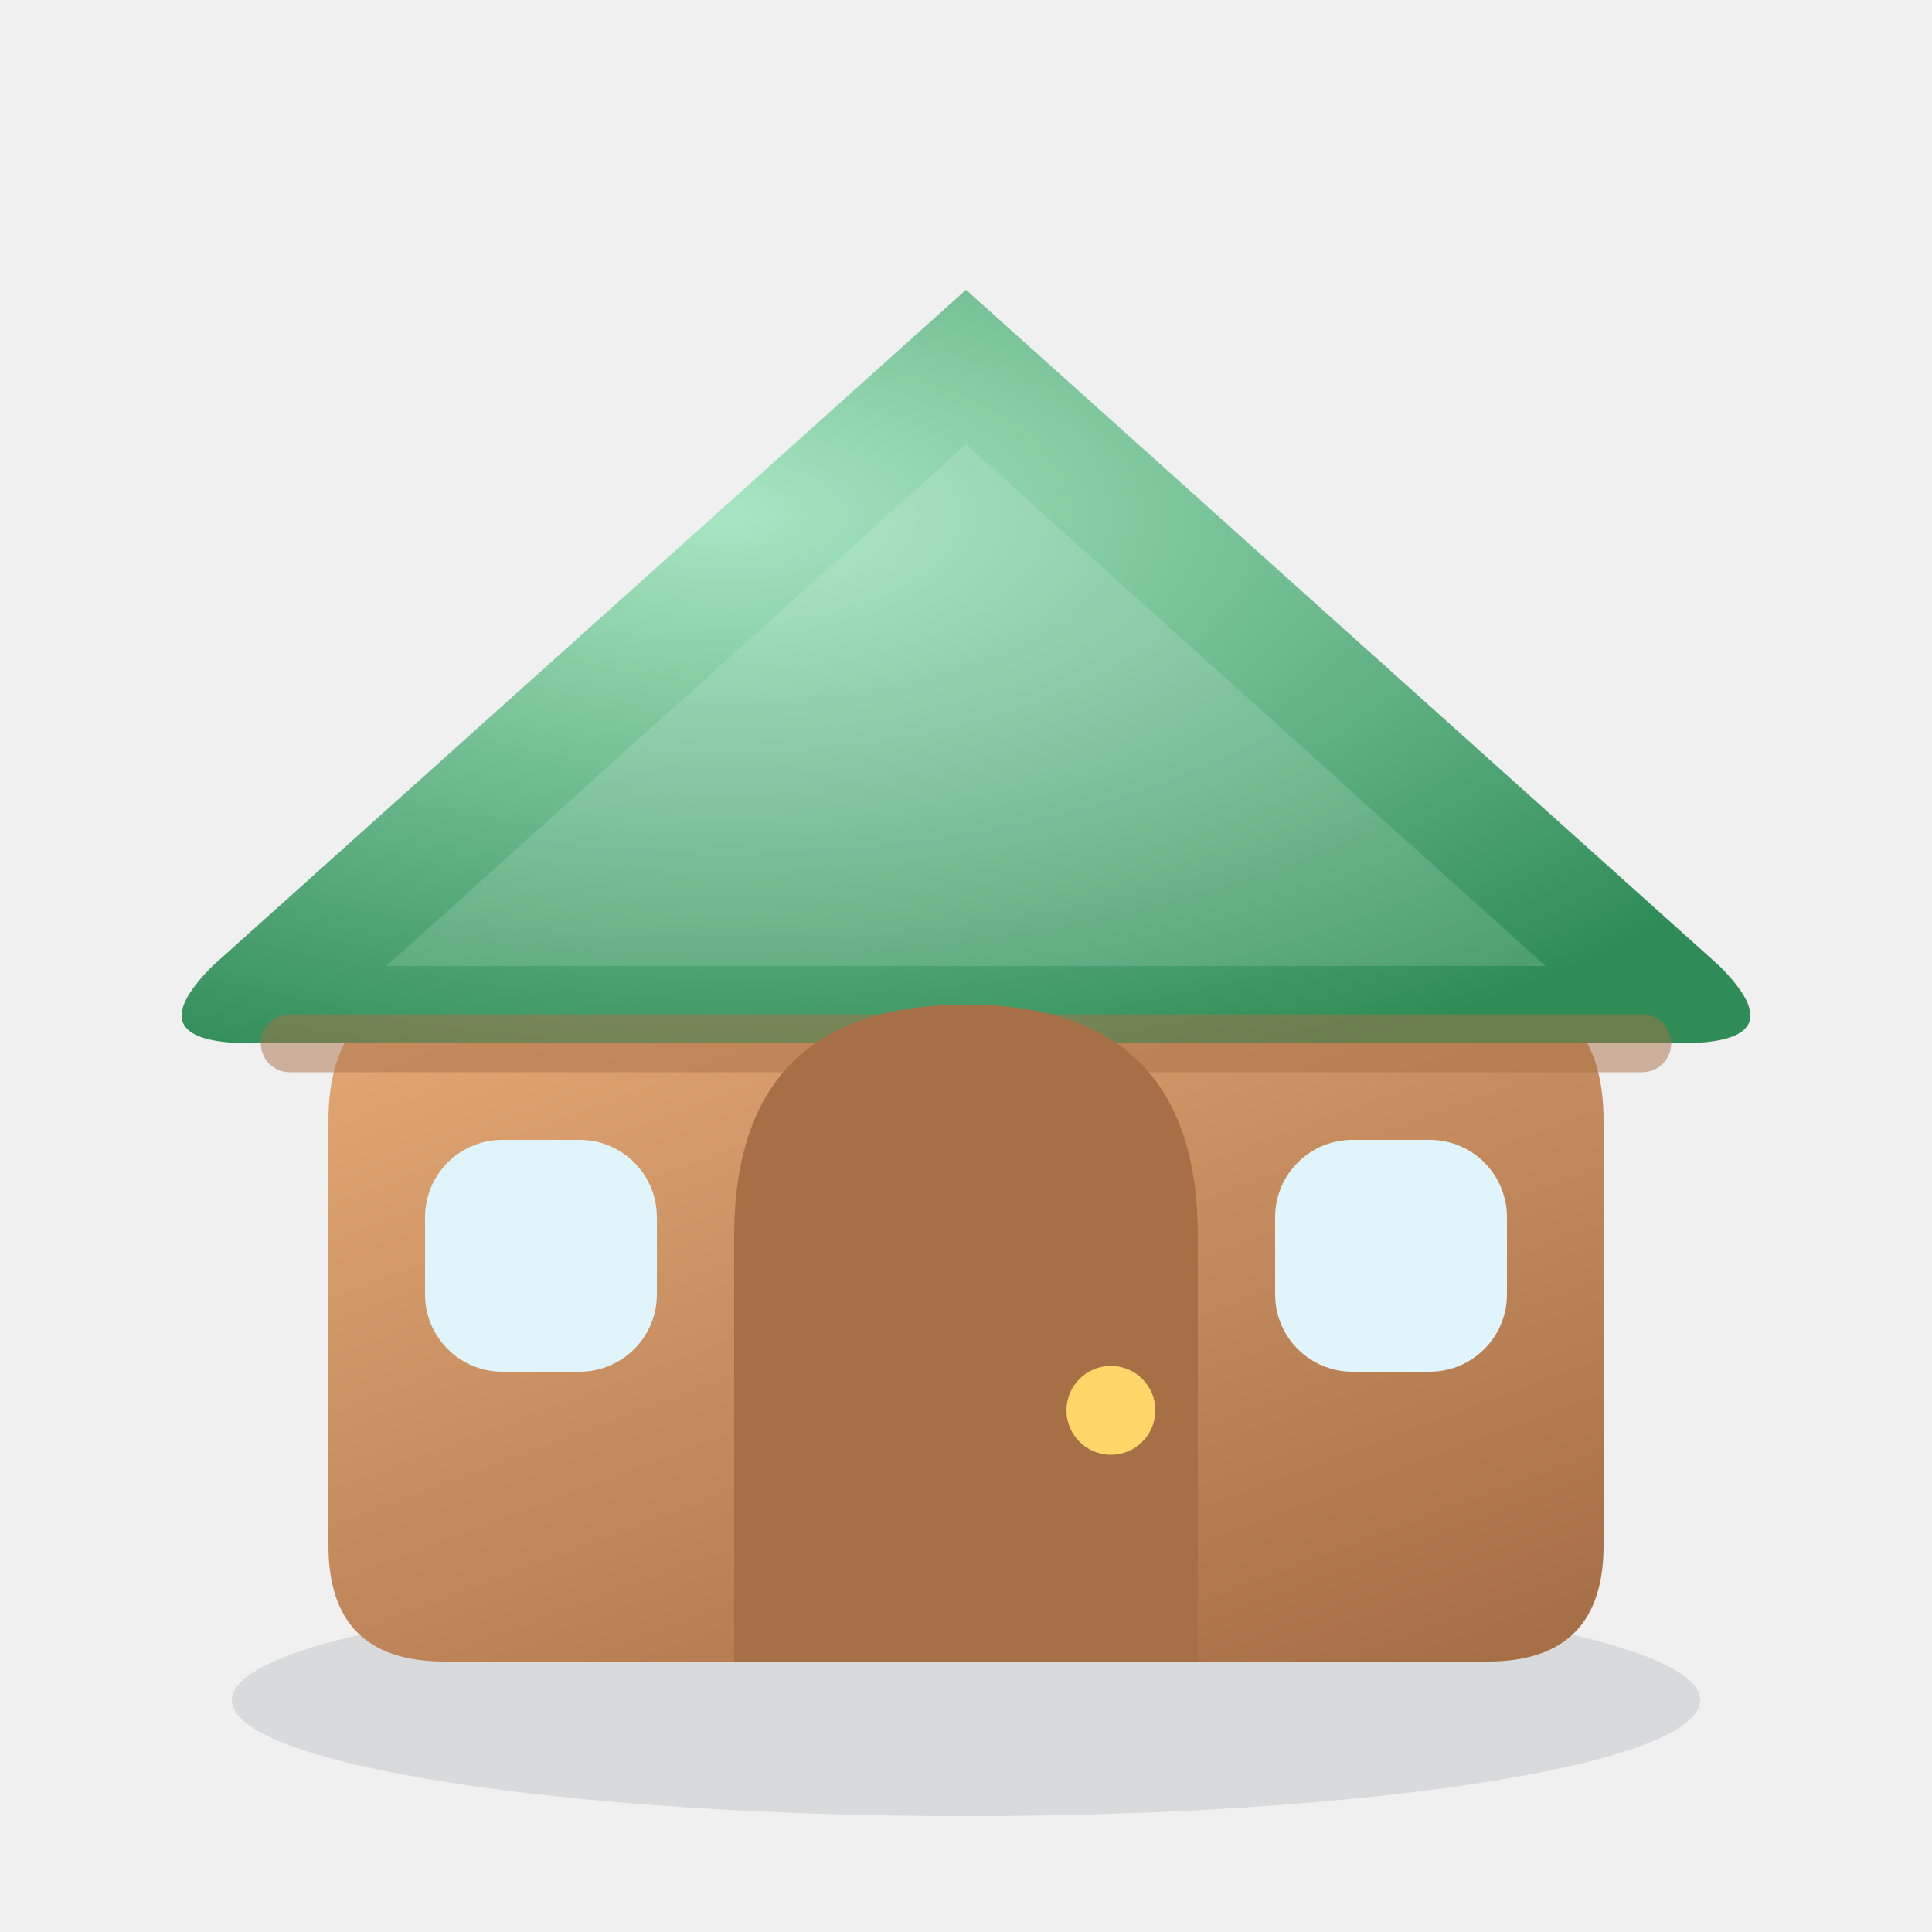
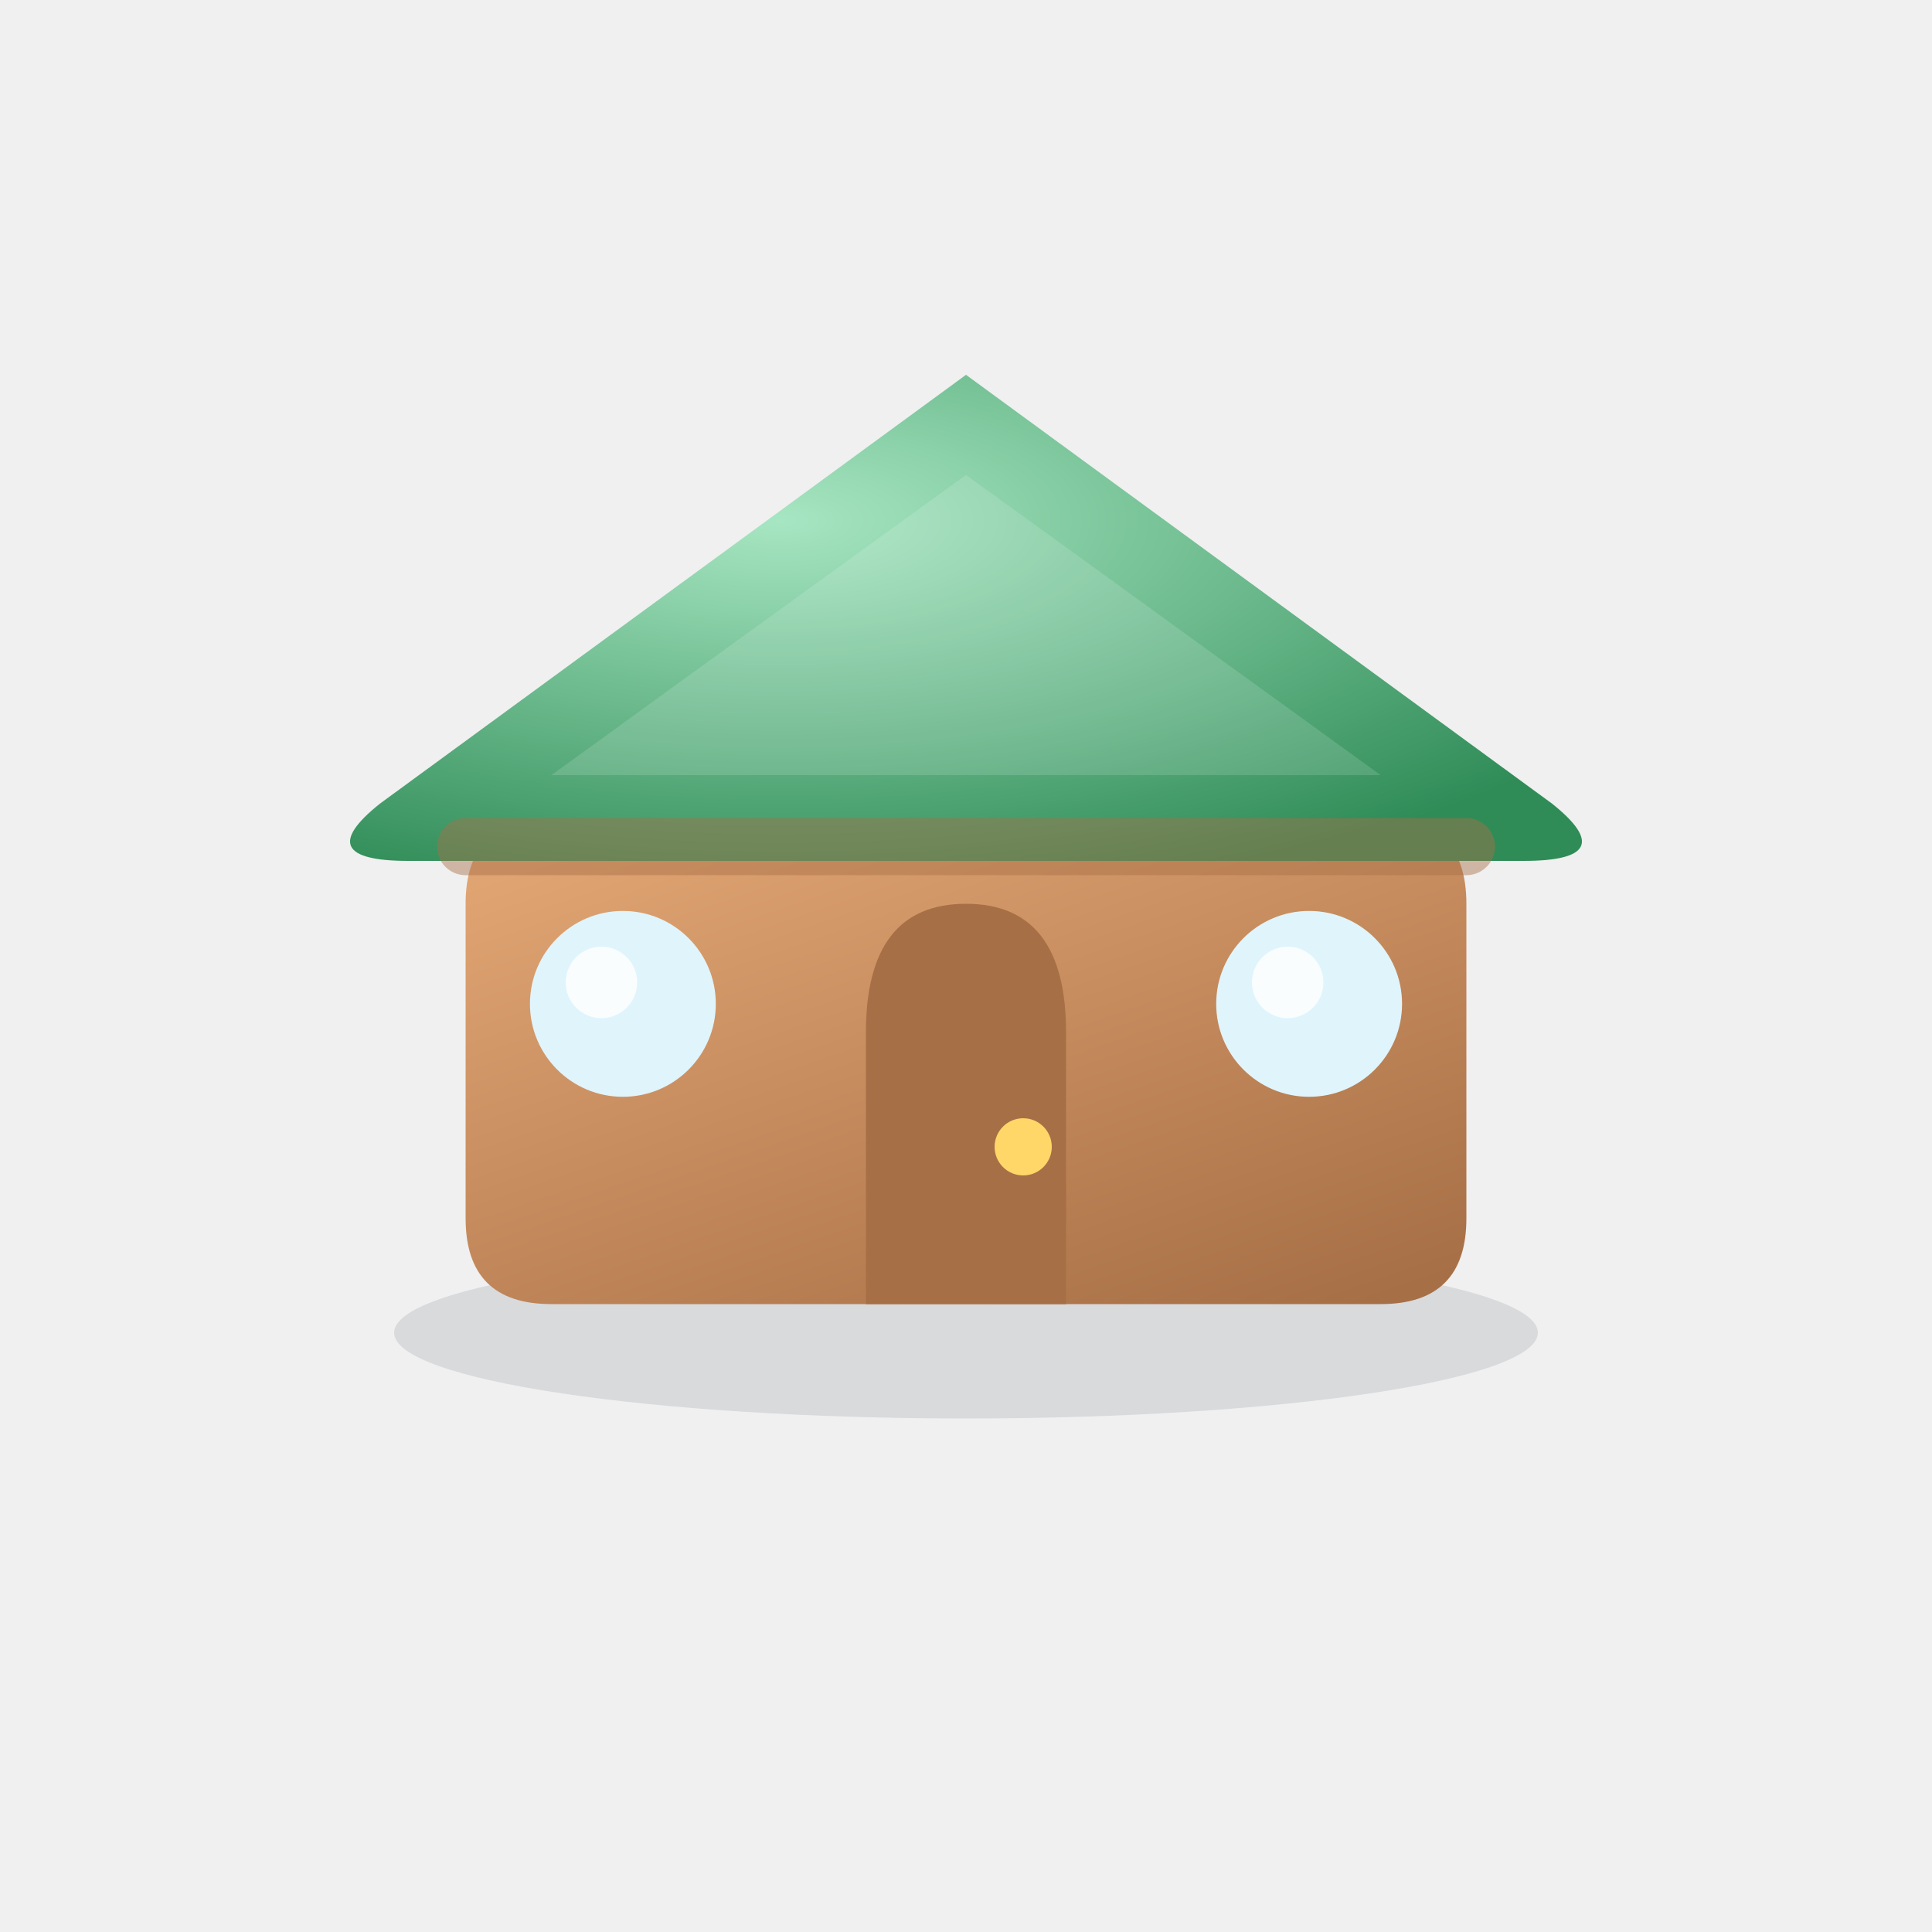
<svg xmlns="http://www.w3.org/2000/svg" viewBox="0 0 200 200" width="200" height="200">
  <defs>
    <radialGradient id="greenBall" cx="0.35" cy="0.3" r="0.8">
      <stop offset="0" stop-color="#A7E6C2" />
      <stop offset="1" stop-color="#2F8C57" />
    </radialGradient>
    <linearGradient id="woodGrad" x1="0.2" y1="0" x2="0.9" y2="1">
      <stop offset="0" stop-color="#E0A472" />
      <stop offset="1" stop-color="#A76F46" />
    </linearGradient>
  </defs>
  <g id="item-clubhouse">
-     <ellipse cx="100" cy="176" rx="76" ry="12" fill="#243047" opacity="0.12" />
-     <path d="M 34 116 q 0 -14 14 -14 h 104 q 14 0 14 14 v 44 q 0 12 -12 12 h -108 q -12 0 -12 -12 Z" fill="url(#woodGrad)" />
-     <path d="M 100 30 L 178 100 q 8 8 -4 8 H 26 q -12 0 -4 -8 Z" fill="url(#greenBall)" />
-     <path d="M 100 46 L 160 100 H 40 Z" fill="#FFFFFF" opacity="0.14" />
-     <path d="M 76 172 v -44 q 0 -24 24 -24 q 24 0 24 24 v 44 Z" fill="#A76F46" />
-     <circle cx="115" cy="146" r="4.6" fill="#FFD769" />
-     <rect x="44" y="118" width="24" height="24" rx="8" fill="#E0F4FC" />
-     <rect x="132" y="118" width="24" height="24" rx="8" fill="#E0F4FC" />
-     <path d="M 30 108 h 140" stroke="#A76F46" stroke-width="6" stroke-linecap="round" opacity="0.5" />
+     <g transform="translate(100 24) scale(0.74) translate(-100 -24)">
+       <ellipse cx="100" cy="178" rx="80" ry="12" fill="#243047" opacity="0.12" />
+       <path d="M 30 118 q 0 -12 12 -12 h 116 q 12 0 12 12 v 44 q 0 12 -12 12 h -116 q -12 0 -12 -12 Z" fill="url(#woodGrad)" />
+       <path d="M 100 44 L 182 104 q 10 8 -4 8 H 22 q -14 0 -4 -8 Z" fill="url(#greenBall)" />
+       <path d="M 100 58 L 158 100 H 42 Z" fill="#FFFFFF" opacity="0.14" />
+       <path d="M 86 174 v -38 q 0 -18 14 -18 q 14 0 14 18 v 38 Z" fill="#A76F46" />
+       <circle cx="108" cy="152" r="4" fill="#FFD769" />
+       <circle cx="52" cy="132" r="13" fill="#E0F4FC" />
+       <circle cx="148" cy="132" r="13" fill="#E0F4FC" />
+       <circle cx="49" cy="129" r="5" fill="#FFFFFF" opacity="0.8" />
+       <circle cx="145" cy="129" r="5" fill="#FFFFFF" opacity="0.8" />
+       <rect x="26" y="106" width="148" height="8" rx="4" fill="#A76F46" opacity="0.45" />
+     </g>
  </g>
</svg>
